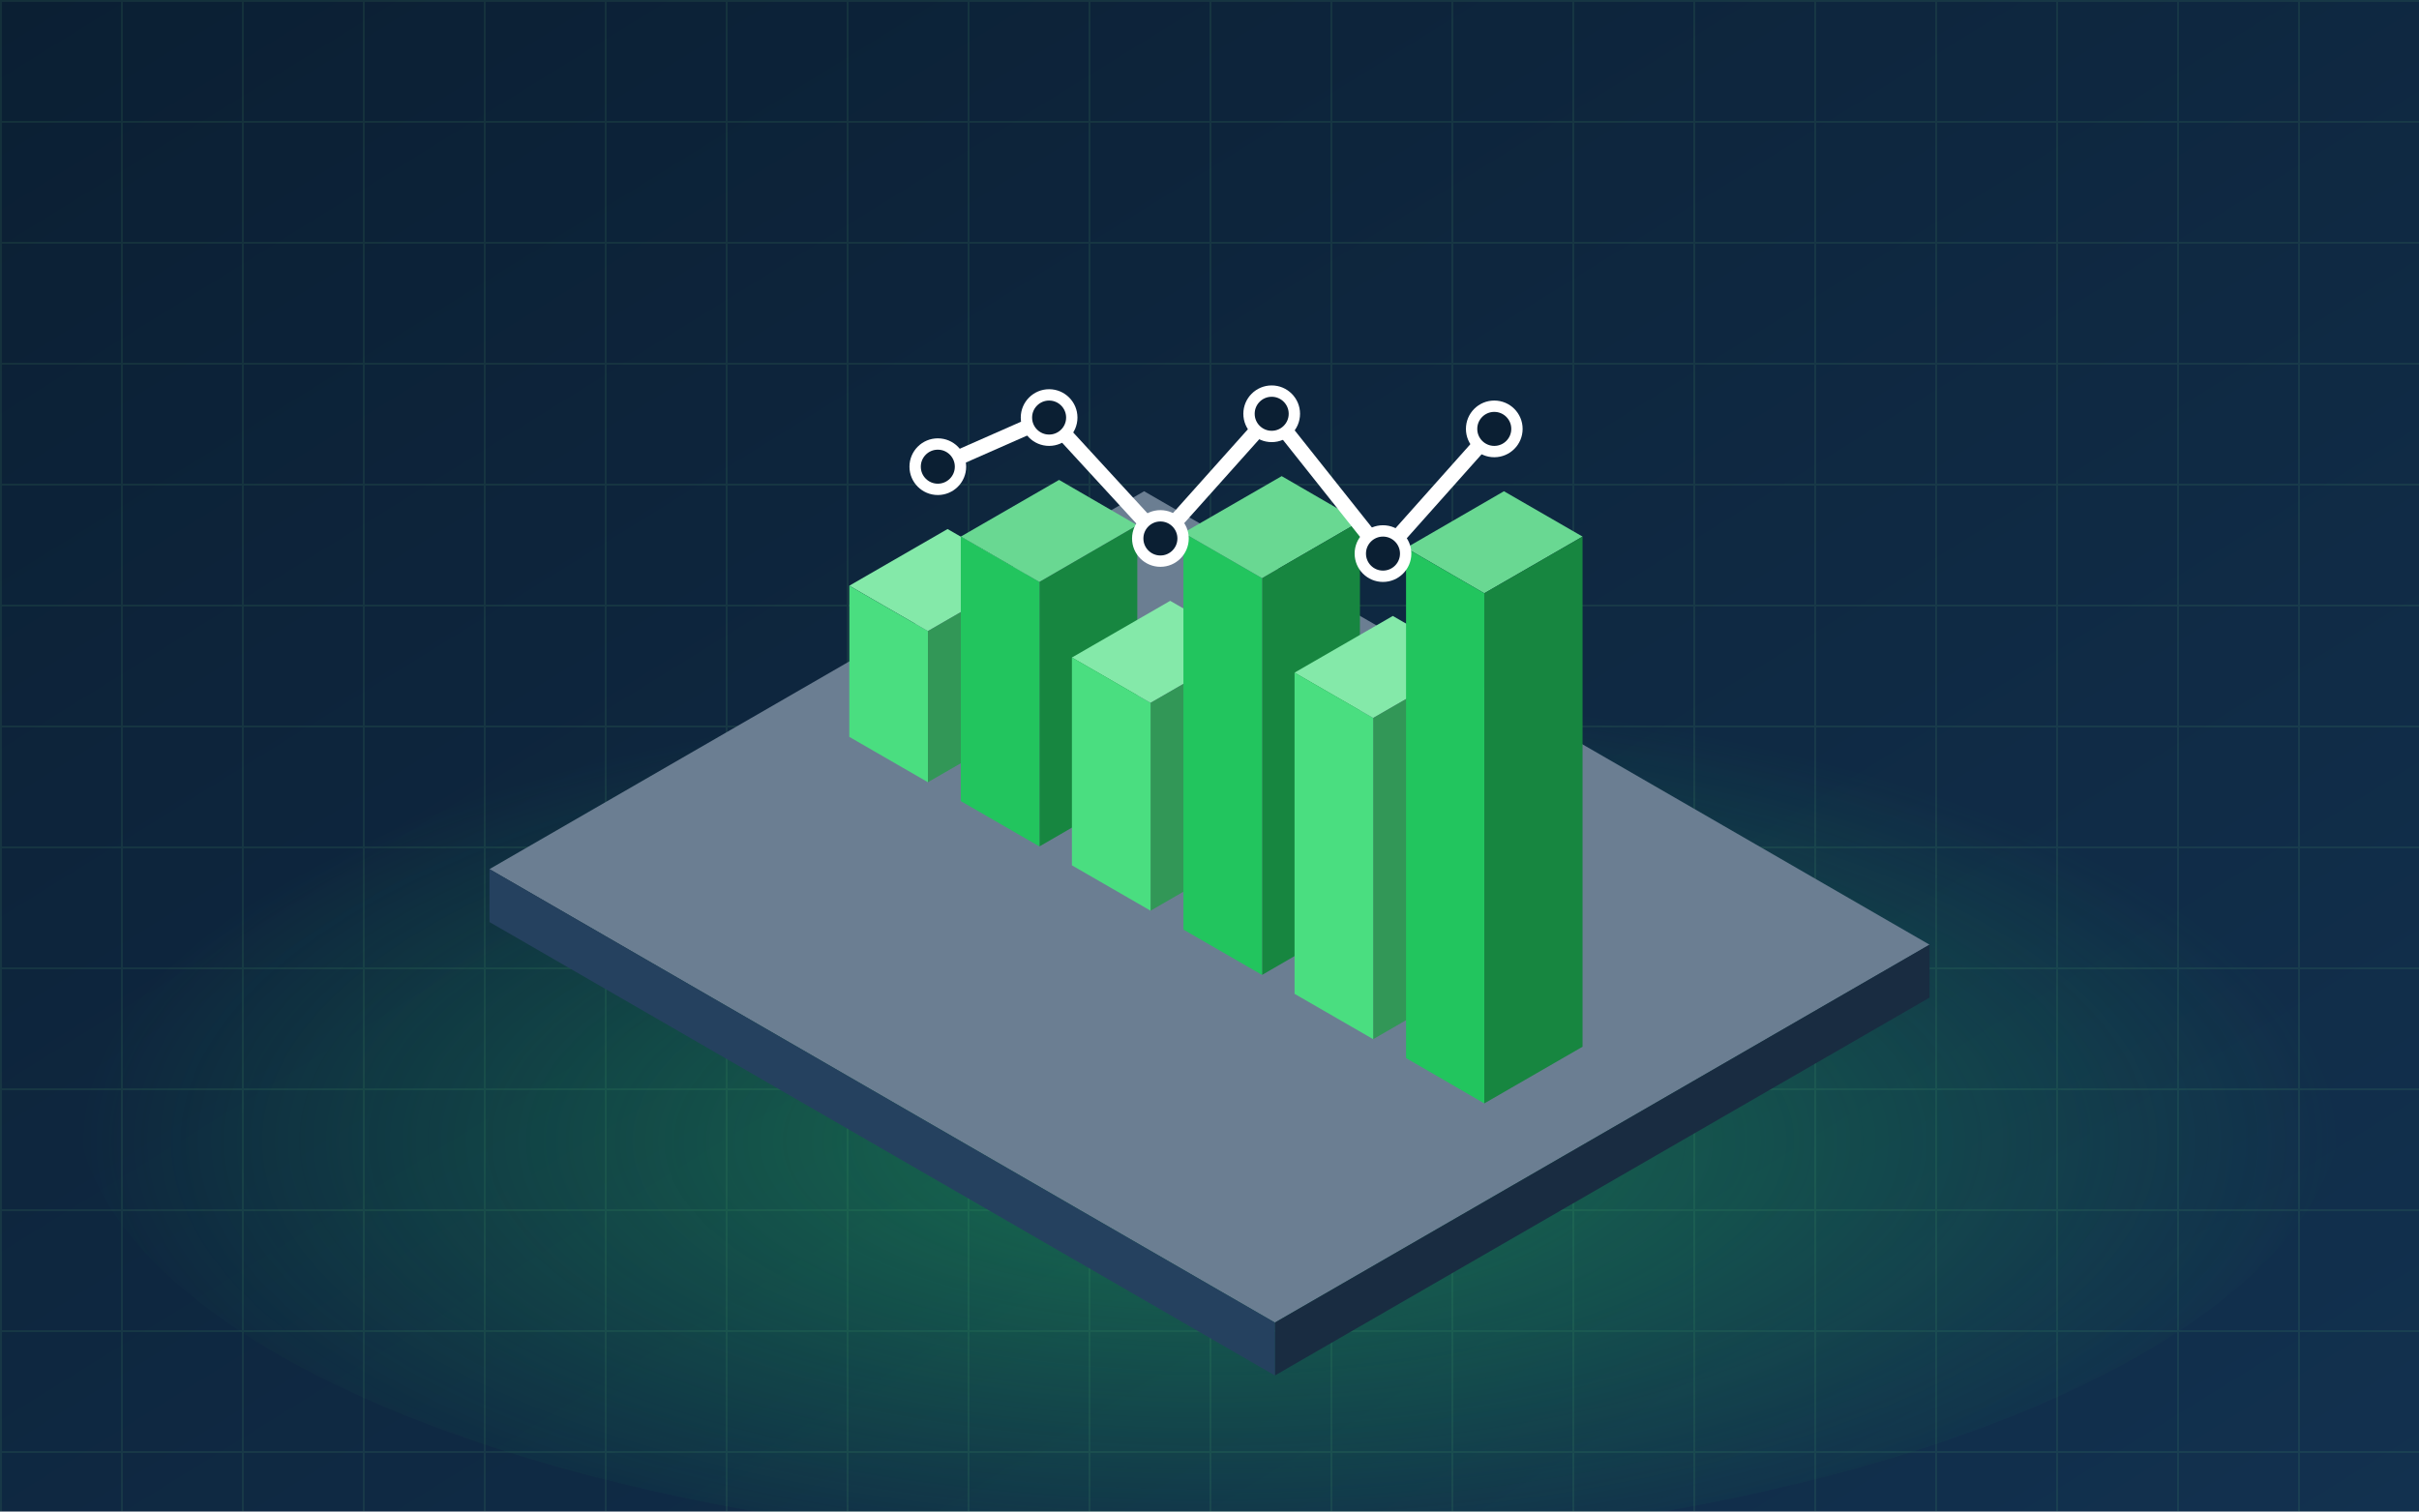
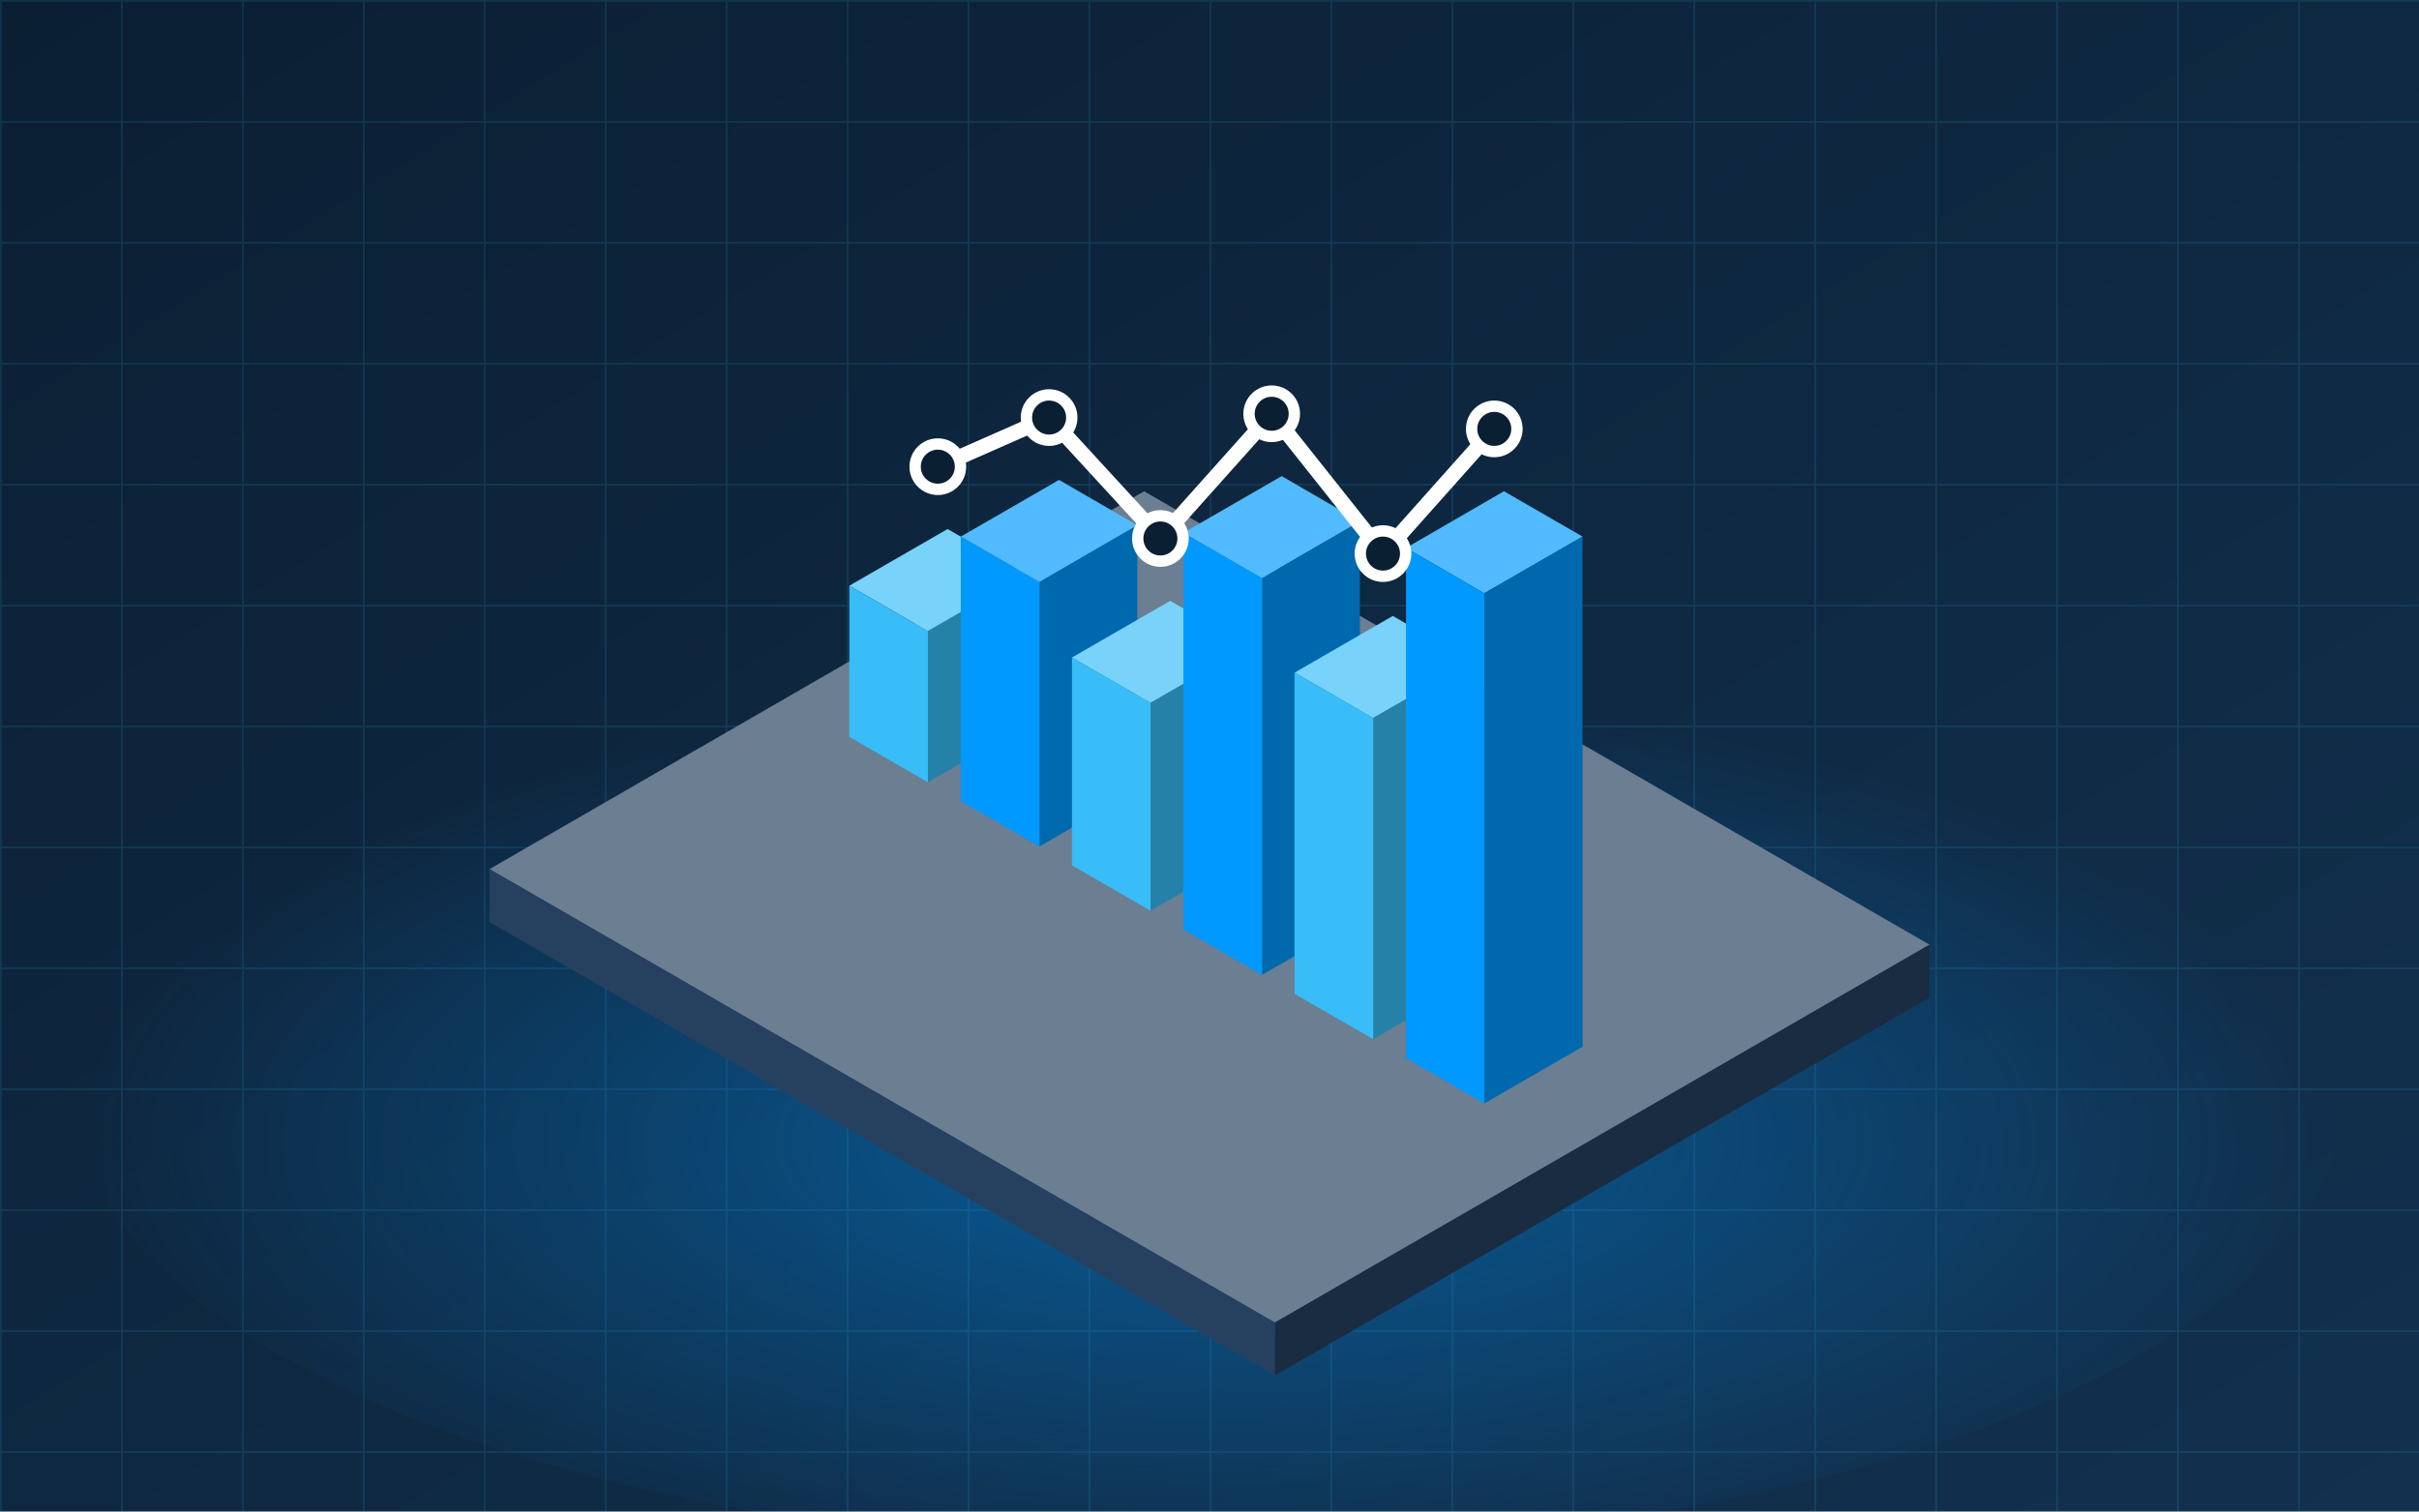
<svg xmlns="http://www.w3.org/2000/svg" viewBox="0 0 640 400" width="640" height="400">
  <defs>
    <linearGradient id="bganalytics" x1="0" y1="0" x2="1" y2="1">
      <stop offset="0" stop-color="#0b1f33" />
      <stop offset="1" stop-color="#12314f" />
    </linearGradient>
    <radialGradient id="glanalytics" cx=".5" cy=".55" r=".5">
-       <stop offset="0" stop-color="#22c55e" stop-opacity=".45" />
-       <stop offset="1" stop-color="#22c55e" stop-opacity="0" />
+       <stop offset="0" stop-color="#0099ff" stop-opacity=".45" />
+       <stop offset="1" stop-color="#0099ff" stop-opacity="0" />
    </radialGradient>
    <pattern id="granalytics" width="32" height="32" patternUnits="userSpaceOnUse">
-       <path d="M32 0H0V32" fill="none" stroke="#73e28f" stroke-opacity=".09" />
+       <path d="M32 0H0V32" fill="none" stroke="#38bdf8" stroke-opacity=".12" />
    </pattern>
  </defs>
  <rect width="640" height="400" fill="url(#bganalytics)" />
  <rect width="640" height="400" fill="url(#granalytics)" />
  <ellipse cx="320" cy="290" rx="300" ry="120" fill="url(#glanalytics)" />
  <polygon points="302.7,130.0 510.5,250.0 337.3,350.0 129.5,230.0" fill="#6b7e92" />
  <polygon points="510.5,264.0 337.3,364.0 337.3,350.0 510.5,250.0" fill="#192c41" />
  <polygon points="129.5,244.0 337.3,364.0 337.3,350.0 129.5,230.0" fill="#25415f" />
-   <polygon points="250.7,140.0 271.5,152.0 245.5,167.0 224.7,155.0" fill="#84e9a9" />
-   <polygon points="271.5,192.0 245.5,207.0 245.5,167.0 271.5,152.0" fill="#329757" />
-   <polygon points="224.7,195.0 245.5,207.0 245.5,167.0 224.7,155.0" fill="#4ade80" />
-   <polygon points="280.2,127.0 300.9,139.0 275.0,154.0 254.2,142.0" fill="#69d892" />
-   <polygon points="300.9,209.0 275.0,224.0 275.0,154.0 300.9,139.0" fill="#178640" />
-   <polygon points="254.2,212.0 275.0,224.0 275.0,154.0 254.2,142.0" fill="#22c55e" />
-   <polygon points="309.6,159.0 330.4,171.0 304.4,186.0 283.6,174.0" fill="#84e9a9" />
-   <polygon points="330.4,226.0 304.4,241.0 304.4,186.0 330.4,171.0" fill="#329757" />
-   <polygon points="283.6,229.0 304.4,241.0 304.4,186.0 283.6,174.0" fill="#4ade80" />
-   <polygon points="339.1,126.0 359.8,138.0 333.9,153.0 313.1,141.0" fill="#69d892" />
-   <polygon points="359.8,243.0 333.9,258.0 333.9,153.0 359.8,138.0" fill="#178640" />
-   <polygon points="313.1,246.0 333.9,258.0 333.9,153.0 313.1,141.0" fill="#22c55e" />
-   <polygon points="368.5,163.0 389.3,175.0 363.3,190.0 342.5,178.0" fill="#84e9a9" />
-   <polygon points="389.3,260.0 363.3,275.0 363.3,190.0 389.3,175.0" fill="#329757" />
-   <polygon points="342.5,263.0 363.3,275.0 363.3,190.0 342.5,178.0" fill="#4ade80" />
-   <polygon points="397.9,130.0 418.7,142.0 392.7,157.0 372.0,145.0" fill="#69d892" />
-   <polygon points="418.7,277.0 392.7,292.0 392.7,157.0 418.7,142.0" fill="#178640" />
-   <polygon points="372.0,280.0 392.7,292.0 392.7,157.0 372.0,145.0" fill="#22c55e" />
+   <polygon points="250.7,140.0 271.5,152.0 245.5,167.0 224.7,155.0" fill="#78d2fa" />
+   <polygon points="271.5,192.0 245.5,207.0 245.5,167.0 271.5,152.0" fill="#2681a9" />
+   <polygon points="224.7,195.0 245.5,207.0 245.5,167.0 224.7,155.0" fill="#38bdf8" />
+   <polygon points="280.2,127.0 300.9,139.0 275.0,154.0 254.2,142.0" fill="#52baff" />
+   <polygon points="300.9,209.0 275.0,224.0 275.0,154.0 300.9,139.0" fill="#0068ad" />
+   <polygon points="254.2,212.0 275.0,224.0 275.0,154.0 254.2,142.0" fill="#0099ff" />
+   <polygon points="309.6,159.0 330.4,171.0 304.4,186.0 283.6,174.0" fill="#78d2fa" />
+   <polygon points="330.4,226.0 304.4,241.0 304.4,186.0 330.4,171.0" fill="#2681a9" />
+   <polygon points="283.6,229.0 304.4,241.0 304.4,186.0 283.6,174.0" fill="#38bdf8" />
+   <polygon points="339.1,126.0 359.8,138.0 333.9,153.0 313.1,141.0" fill="#52baff" />
+   <polygon points="359.8,243.0 333.9,258.0 333.9,153.0 359.8,138.0" fill="#0068ad" />
+   <polygon points="313.1,246.0 333.9,258.0 333.9,153.0 313.1,141.0" fill="#0099ff" />
+   <polygon points="368.5,163.0 389.3,175.0 363.3,190.0 342.5,178.0" fill="#78d2fa" />
+   <polygon points="389.3,260.0 363.3,275.0 363.3,190.0 389.3,175.0" fill="#2681a9" />
+   <polygon points="342.5,263.0 363.3,275.0 363.3,190.0 342.5,178.0" fill="#38bdf8" />
+   <polygon points="397.9,130.0 418.7,142.0 392.7,157.0 372.0,145.0" fill="#52baff" />
+   <polygon points="418.7,277.0 392.7,292.0 392.7,157.0 418.7,142.0" fill="#0068ad" />
+   <polygon points="372.0,280.0 392.7,292.0 392.7,157.0 372.0,145.0" fill="#0099ff" />
  <polyline points="248.1,123.5 277.6,110.5 307.0,142.5 336.5,109.5 365.9,146.5 395.3,113.5" fill="none" stroke="#fff" stroke-width="4" stroke-linejoin="round" />
  <circle cx="248.12" cy="123.5" r="6" fill="#0b1f33" stroke="#fff" stroke-width="3" />
  <circle cx="277.565" cy="110.5" r="6" fill="#0b1f33" stroke="#fff" stroke-width="3" />
  <circle cx="307.01" cy="142.5" r="6" fill="#0b1f33" stroke="#fff" stroke-width="3" />
  <circle cx="336.454" cy="109.5" r="6" fill="#0b1f33" stroke="#fff" stroke-width="3" />
  <circle cx="365.899" cy="146.5" r="6" fill="#0b1f33" stroke="#fff" stroke-width="3" />
  <circle cx="395.344" cy="113.5" r="6" fill="#0b1f33" stroke="#fff" stroke-width="3" />
</svg>
